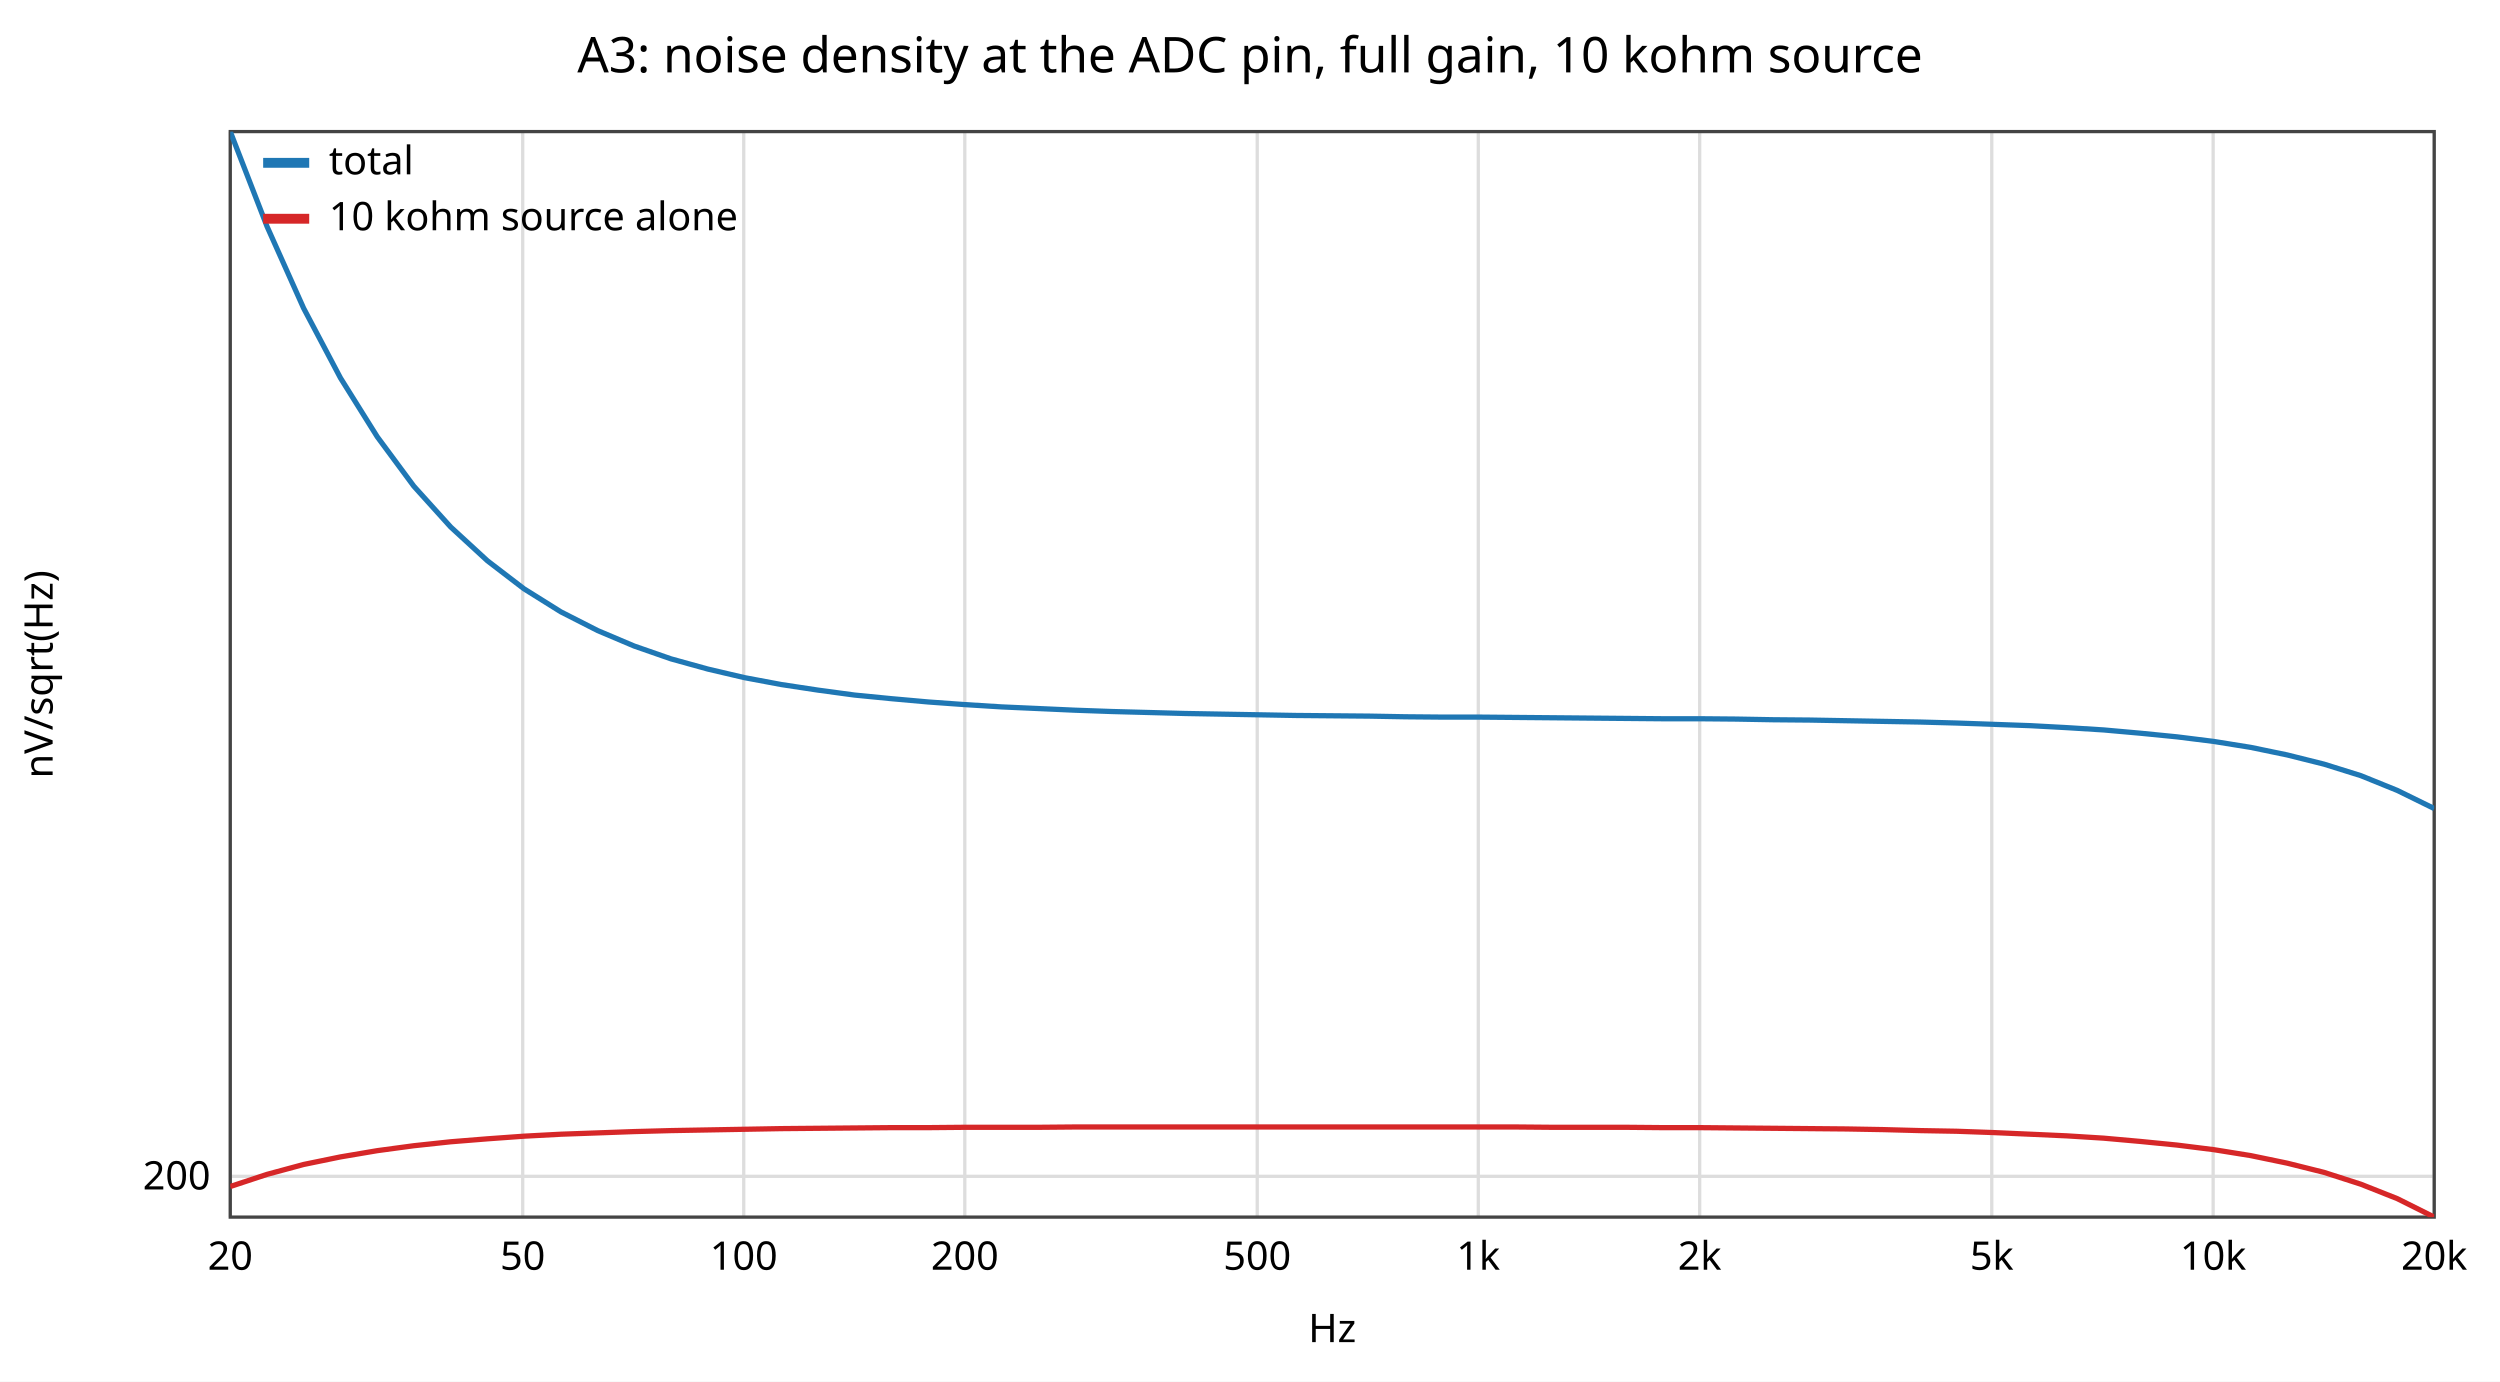
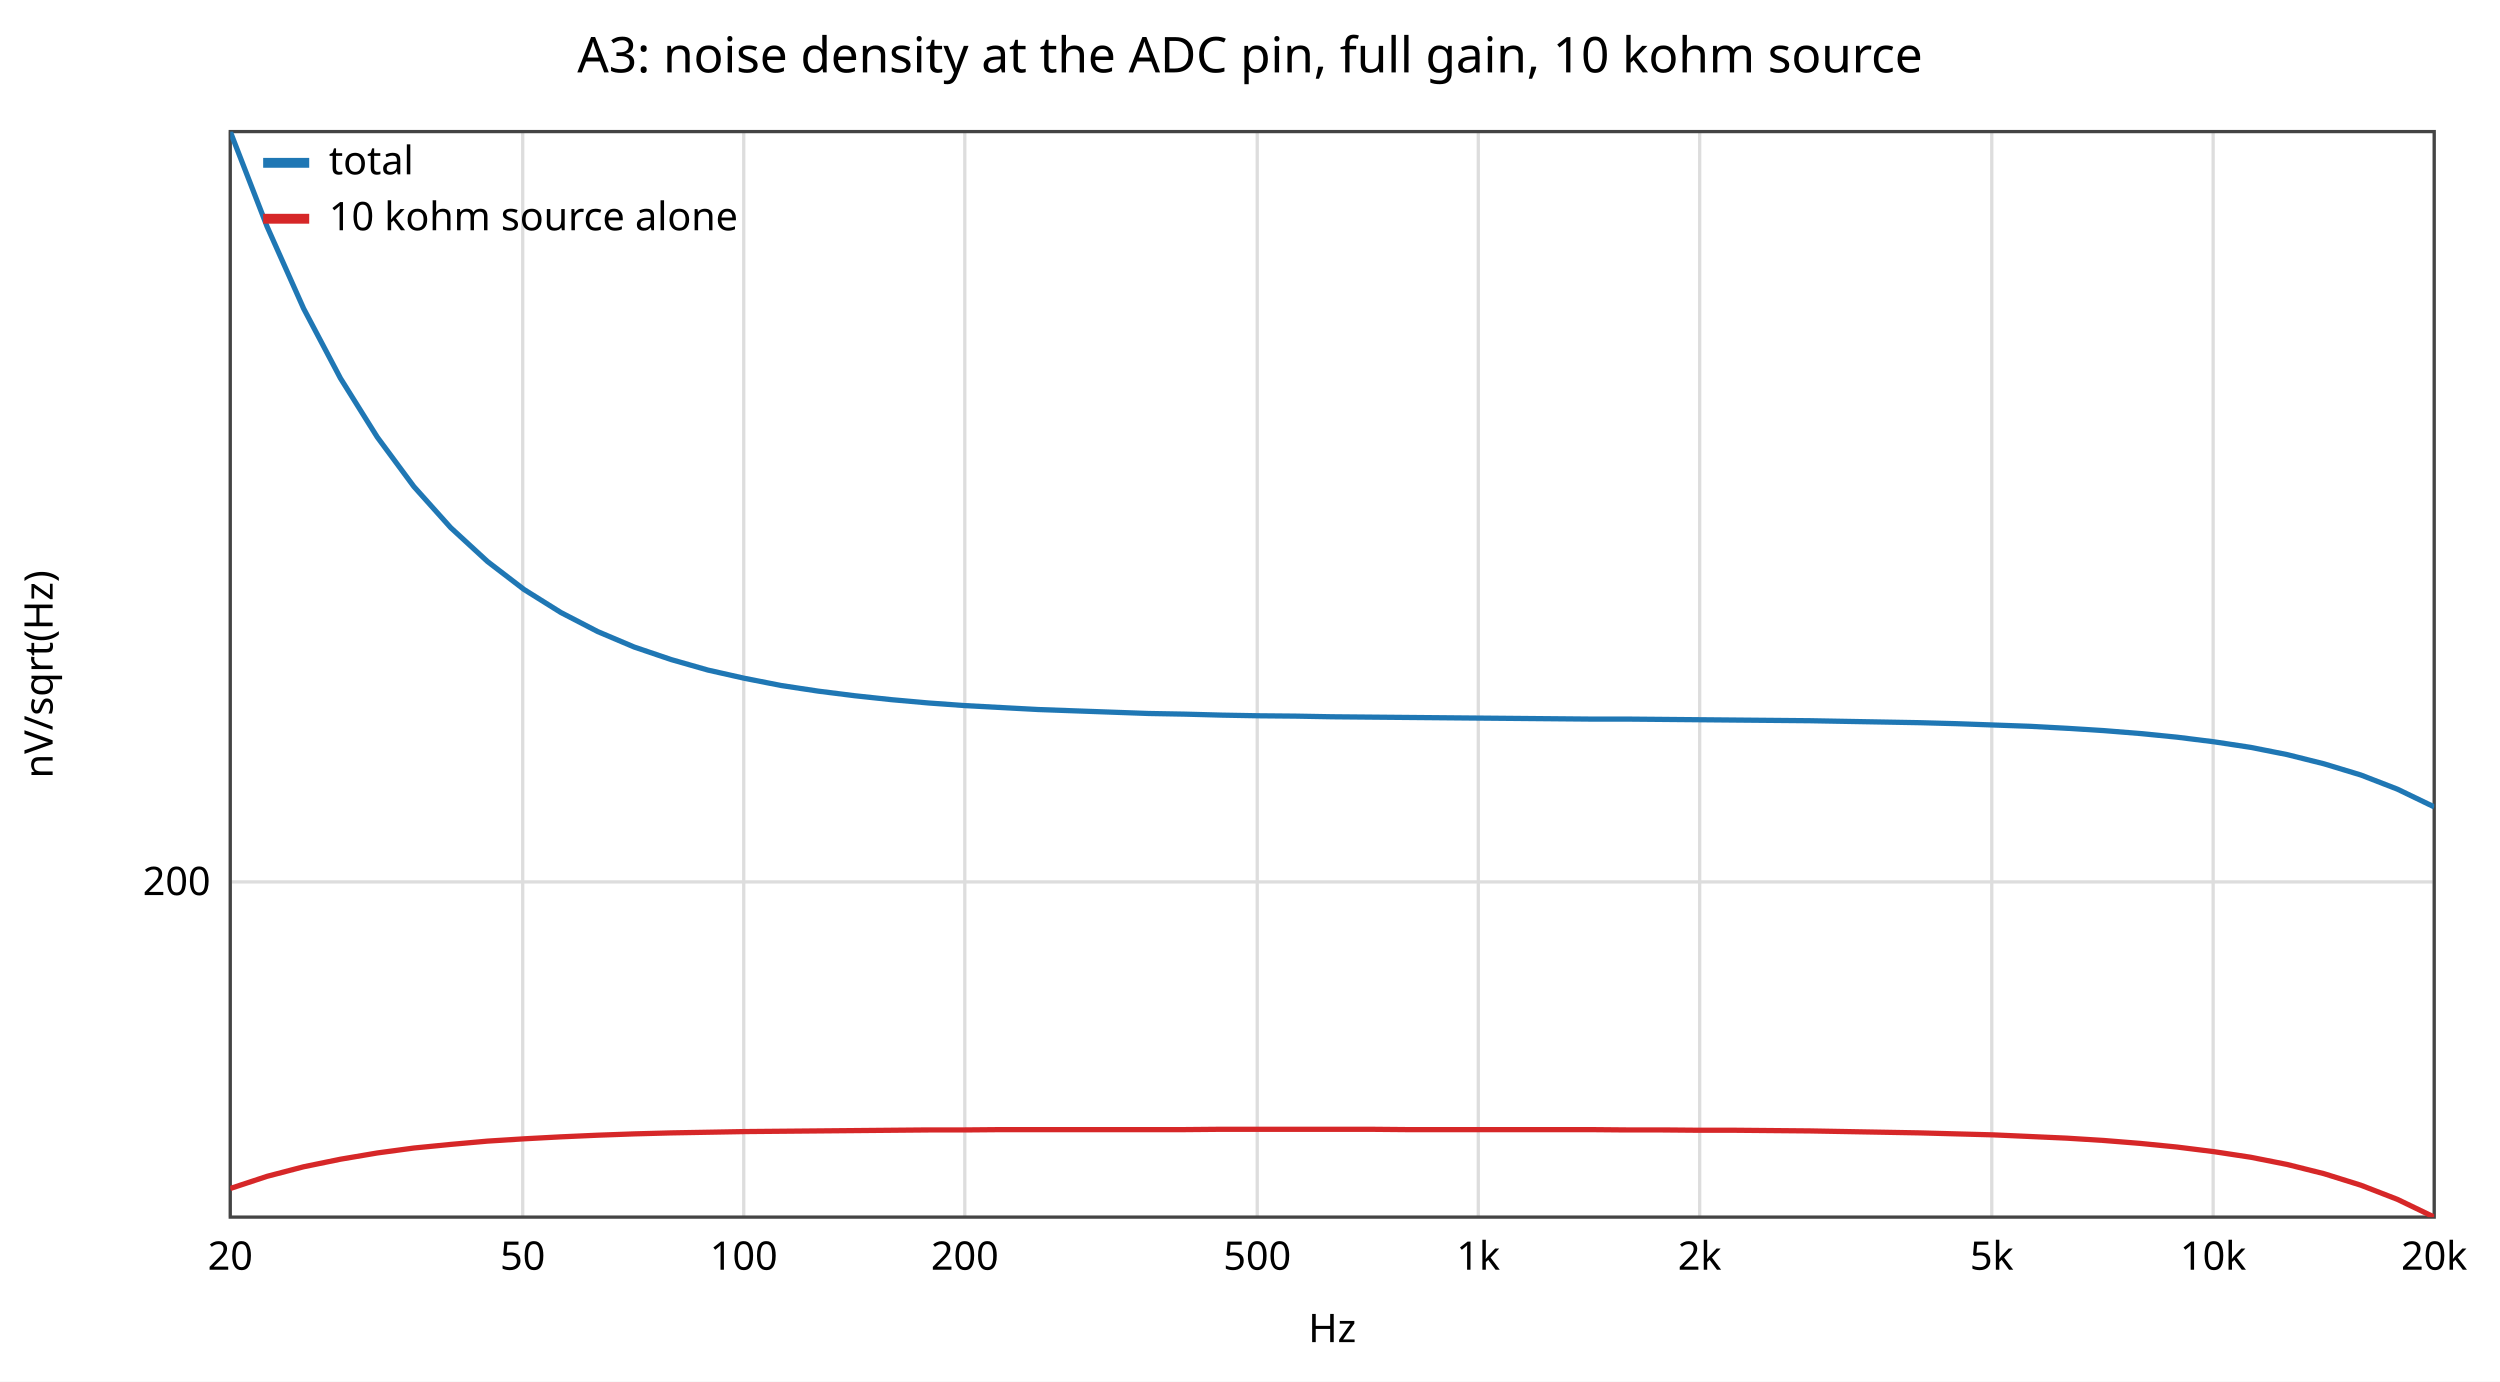
<svg xmlns="http://www.w3.org/2000/svg" width="760" height="420" font-family="sans-serif" font-size="12">
  <rect width="760" height="420" fill="white" />
  <text x="380.0" y="22" text-anchor="middle" font-size="15">A3: noise density at the ADC pin, full gain, 10 kohm source</text>
  <line x1="70.0" y1="40" x2="70.0" y2="370" stroke="#ddd" />
  <text x="70.0" y="386" text-anchor="middle">20</text>
  <line x1="158.9" y1="40" x2="158.9" y2="370" stroke="#ddd" />
  <text x="158.9" y="386" text-anchor="middle">50</text>
  <line x1="226.1" y1="40" x2="226.1" y2="370" stroke="#ddd" />
  <text x="226.1" y="386" text-anchor="middle">100</text>
  <line x1="293.3" y1="40" x2="293.3" y2="370" stroke="#ddd" />
  <text x="293.3" y="386" text-anchor="middle">200</text>
  <line x1="382.2" y1="40" x2="382.2" y2="370" stroke="#ddd" />
  <text x="382.2" y="386" text-anchor="middle">500</text>
  <line x1="449.4" y1="40" x2="449.4" y2="370" stroke="#ddd" />
  <text x="449.4" y="386" text-anchor="middle">1k</text>
  <line x1="516.7" y1="40" x2="516.7" y2="370" stroke="#ddd" />
  <text x="516.7" y="386" text-anchor="middle">2k</text>
  <line x1="605.5" y1="40" x2="605.5" y2="370" stroke="#ddd" />
  <text x="605.5" y="386" text-anchor="middle">5k</text>
  <line x1="672.8" y1="40" x2="672.8" y2="370" stroke="#ddd" />
  <text x="672.8" y="386" text-anchor="middle">10k</text>
  <line x1="740.0" y1="40" x2="740.0" y2="370" stroke="#ddd" />
  <text x="740.0" y="386" text-anchor="middle">20k</text>
-   <line x1="70" y1="357.6" x2="740" y2="357.6" stroke="#ddd" />
-   <text x="64" y="361.6" text-anchor="end">200</text>
+   <line x1="70" y1="268.1" x2="740" y2="268.1" stroke="#ddd" />
+   <text x="64" y="272.1" text-anchor="end">200</text>
  <rect x="70" y="40" width="670" height="330" fill="none" stroke="#444" />
  <text x="405.0" y="408" text-anchor="middle">Hz</text>
  <text transform="translate(16 205.0) rotate(-90)" text-anchor="middle">nV/sqrt(Hz)</text>
  <clipPath id="c">
    <rect x="70" y="40" width="670" height="330" />
  </clipPath>
-   <polyline clip-path="url(#c)" fill="none" stroke="#1f77b4" stroke-width="1.6" points="70.0,40.0 81.2,68.9 92.3,93.7 103.5,114.9 114.7,132.8 125.8,147.8 137.0,160.2 148.2,170.5 159.3,179.0 170.5,186.0 181.7,191.7 192.8,196.4 204.0,200.3 215.2,203.4 226.3,206.0 237.5,208.1 248.7,209.8 259.8,211.3 271.0,212.4 282.2,213.4 293.3,214.2 304.5,214.9 315.7,215.4 326.8,215.9 338.0,216.3 349.2,216.6 360.3,216.9 371.5,217.1 382.7,217.3 393.8,217.5 405.0,217.6 416.2,217.7 427.3,217.9 438.5,218.0 449.7,218.0 460.8,218.1 472.0,218.2 483.2,218.3 494.3,218.4 505.5,218.5 516.7,218.5 527.8,218.6 539.0,218.8 550.2,218.9 561.3,219.1 572.5,219.3 583.7,219.5 594.8,219.8 606.0,220.2 617.2,220.6 628.3,221.2 639.5,221.9 650.7,222.9 661.8,224.0 673.0,225.4 684.2,227.2 695.3,229.5 706.5,232.3 717.7,235.8 728.8,240.3 740.0,245.8" />
+   <polyline clip-path="url(#c)" fill="none" stroke="#1f77b4" stroke-width="1.6" points="70.0,40.0 81.2,68.9 92.3,93.8 103.5,115.0 114.7,132.9 125.8,147.9 137.0,160.4 148.2,170.7 159.3,179.2 170.5,186.2 181.7,192.0 192.8,196.7 204.0,200.5 215.2,203.7 226.3,206.2 237.5,208.4 248.7,210.1 259.8,211.5 271.0,212.7 282.2,213.7 293.3,214.5 304.5,215.1 315.7,215.7 326.8,216.1 338.0,216.5 349.2,216.9 360.3,217.1 371.5,217.4 382.7,217.6 393.8,217.7 405.0,217.9 416.2,218.0 427.3,218.1 438.5,218.2 449.7,218.3 460.8,218.4 472.0,218.5 483.2,218.6 494.3,218.6 505.5,218.7 516.7,218.8 527.8,218.9 539.0,219.0 550.2,219.1 561.3,219.3 572.5,219.5 583.7,219.7 594.8,220.0 606.0,220.4 617.2,220.8 628.3,221.4 639.5,222.1 650.7,223.0 661.8,224.1 673.0,225.5 684.2,227.2 695.3,229.4 706.5,232.2 717.7,235.6 728.8,239.9 740.0,245.3" />
  <rect x="80" y="48" width="14" height="3" fill="#1f77b4" />
  <text x="100" y="53">total</text>
-   <polyline clip-path="url(#c)" fill="none" stroke="#d62728" stroke-width="1.6" points="70.0,360.7 81.2,357.0 92.3,354.0 103.5,351.7 114.7,349.8 125.8,348.3 137.0,347.1 148.2,346.2 159.3,345.4 170.5,344.8 181.7,344.4 192.8,344.0 204.0,343.7 215.2,343.5 226.3,343.3 237.5,343.1 248.7,343.0 259.8,342.9 271.0,342.8 282.2,342.8 293.3,342.7 304.5,342.7 315.7,342.7 326.8,342.6 338.0,342.6 349.2,342.6 360.3,342.6 371.5,342.6 382.7,342.6 393.8,342.6 405.0,342.6 416.2,342.6 427.3,342.6 438.5,342.6 449.7,342.6 460.8,342.6 472.0,342.7 483.2,342.7 494.3,342.7 505.5,342.8 516.7,342.8 527.8,342.9 539.0,343.0 550.2,343.1 561.3,343.2 572.5,343.4 583.7,343.7 594.8,343.9 606.0,344.3 617.2,344.8 628.3,345.3 639.5,346.0 650.7,347.0 661.8,348.1 673.0,349.5 684.2,351.3 695.3,353.6 706.5,356.4 717.7,360.0 728.8,364.4 740.0,370.0" />
+   <polyline clip-path="url(#c)" fill="none" stroke="#d62728" stroke-width="1.6" points="70.0,361.3 81.2,357.6 92.3,354.7 103.5,352.4 114.7,350.5 125.8,349.0 137.0,347.9 148.2,346.9 159.3,346.2 170.5,345.6 181.7,345.1 192.8,344.7 204.0,344.4 215.2,344.2 226.3,344.0 237.5,343.9 248.7,343.8 259.8,343.7 271.0,343.6 282.2,343.5 293.3,343.5 304.5,343.4 315.7,343.4 326.8,343.4 338.0,343.4 349.2,343.4 360.3,343.4 371.5,343.3 382.7,343.3 393.8,343.3 405.0,343.3 416.2,343.3 427.3,343.4 438.5,343.4 449.7,343.4 460.8,343.4 472.0,343.4 483.2,343.4 494.3,343.5 505.5,343.5 516.7,343.6 527.8,343.6 539.0,343.7 550.2,343.8 561.3,344.0 572.5,344.2 583.7,344.4 594.8,344.7 606.0,345.0 617.2,345.5 628.3,346.0 639.5,346.7 650.7,347.6 661.8,348.7 673.0,350.1 684.2,351.8 695.3,354.0 706.5,356.8 717.7,360.3 728.8,364.6 740.0,370.0" />
  <rect x="80" y="65" width="14" height="3" fill="#d62728" />
  <text x="100" y="70">10 kohm source alone</text>
</svg>
